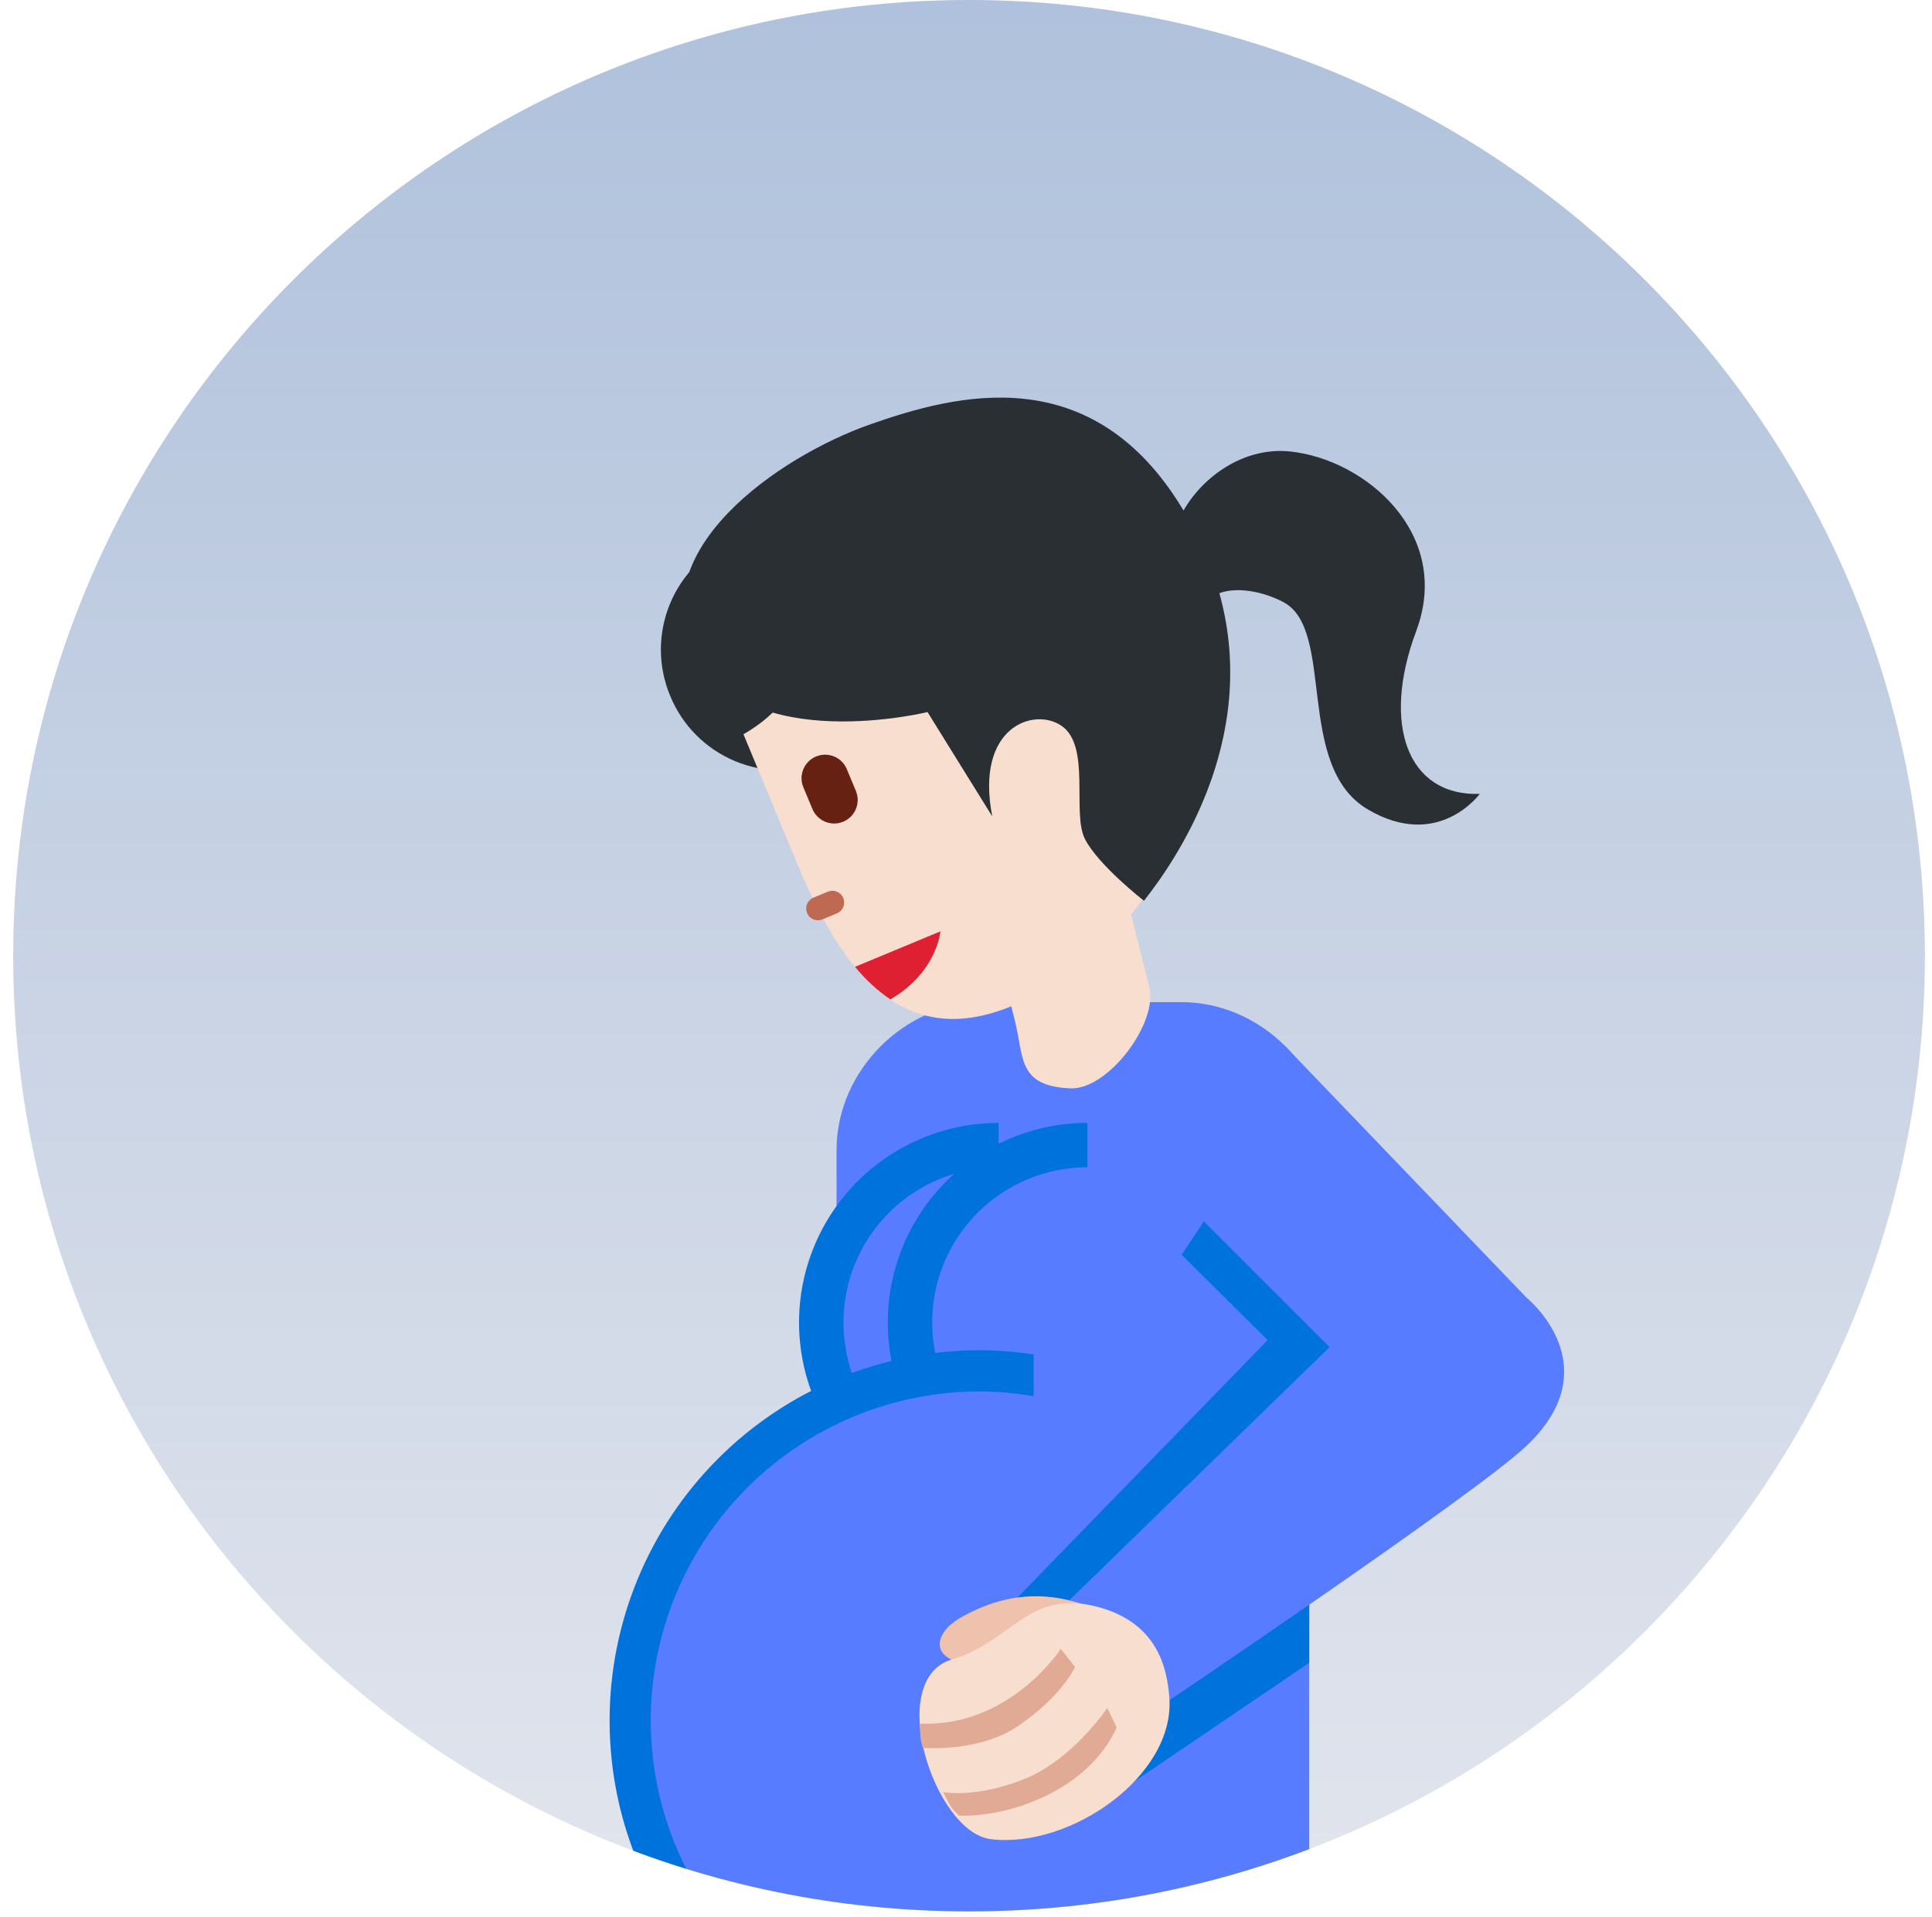
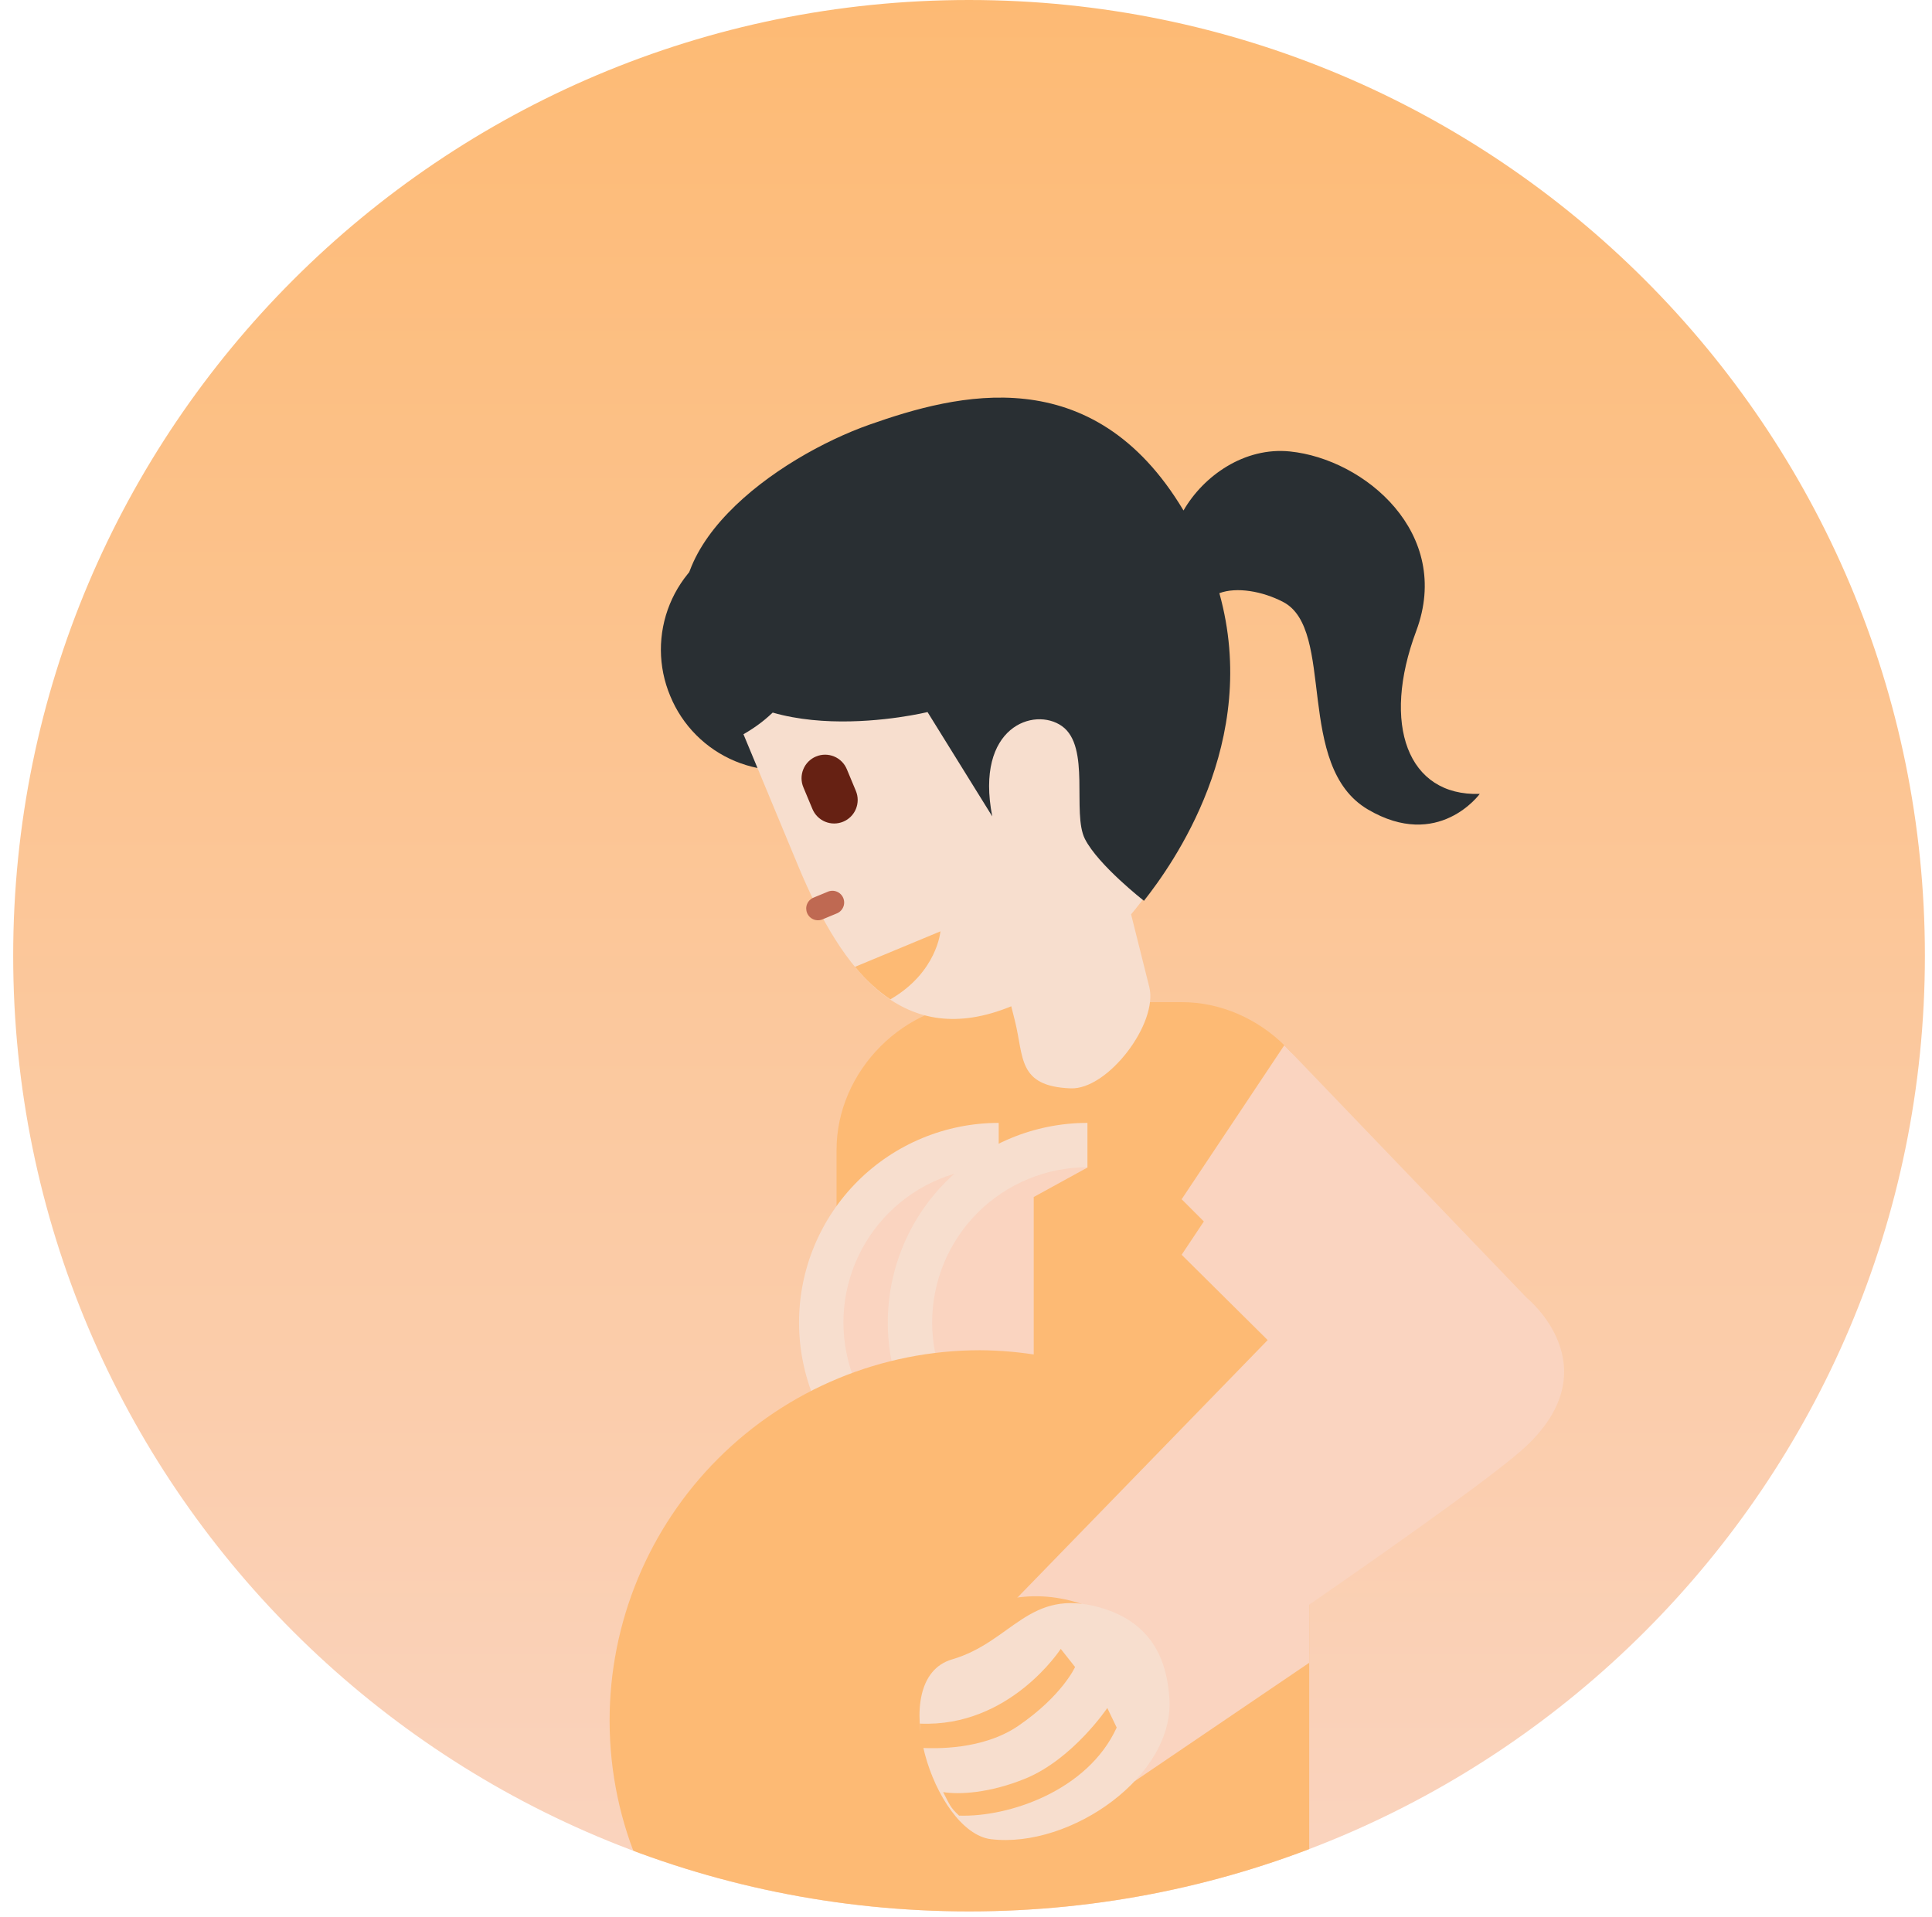
<svg xmlns="http://www.w3.org/2000/svg" width="127" height="126" viewBox="0 0 127 126" fill="none">
  <circle cx="63.7" cy="62.833" r="62.833" fill="url(#paint0_linear_4741_2340)" />
  <mask id="mask0_4741_2340" style="mask-type:alpha" maskUnits="userSpaceOnUse" x="0" y="0" width="127" height="126">
    <circle cx="63.7" cy="62.833" r="62.833" fill="url(#paint1_linear_4741_2340)" />
  </mask>
  <g mask="url(#mask0_4741_2340)">
-     <path d="M77.671 65.887H64.711C59.481 65.887 54.99 70.381 54.99 75.607V130.695H86.062V104.576L87.394 99.466V75.607C87.394 70.378 82.9 65.887 77.671 65.887Z" fill="#577CFF" />
-     <path d="M65.649 73.826C62.169 73.826 58.831 75.209 56.369 77.67C53.908 80.131 52.525 83.469 52.525 86.95C52.525 90.431 53.908 93.769 56.369 96.23C58.831 98.691 62.169 100.074 65.649 100.074V73.826Z" fill="#0072DB" />
-     <path d="M65.651 76.742C62.944 76.742 60.347 77.818 58.433 79.732C56.519 81.646 55.443 84.242 55.443 86.95C55.443 89.657 56.519 92.253 58.433 94.167C60.347 96.082 62.944 97.157 65.651 97.157V76.742Z" fill="#577CFF" />
-     <path d="M71.483 73.826C68.002 73.826 64.664 75.209 62.203 77.67C59.742 80.131 58.359 83.469 58.359 86.95C58.359 90.431 59.742 93.769 62.203 96.23C64.664 98.691 68.002 100.074 71.483 100.074V73.826Z" fill="#0072DB" />
-     <path d="M71.483 76.742C68.776 76.742 66.179 77.818 64.265 79.732C62.351 81.646 61.275 84.242 61.275 86.95C61.275 89.657 62.351 92.253 64.265 94.167C66.179 96.082 68.776 97.157 71.483 97.157V76.742Z" fill="#577CFF" />
-     <path d="M47.608 130.695H68.472V89.136C67.132 88.902 65.775 88.78 64.415 88.772C57.959 88.772 51.767 91.336 47.202 95.901C42.637 100.467 40.072 106.658 40.072 113.115C40.072 120.032 42.971 126.262 47.608 130.695Z" fill="#0072DB" />
-     <path d="M67.952 78.699V91.796C66.783 91.593 65.6 91.486 64.414 91.478C61.573 91.478 58.759 92.037 56.134 93.124C53.508 94.212 51.123 95.805 49.114 97.815C47.105 99.824 45.511 102.209 44.424 104.835C43.336 107.46 42.777 110.274 42.777 113.115C42.778 116.555 43.599 119.945 45.175 123.002C46.75 126.06 49.032 128.698 51.833 130.695H83.027V70.422L67.952 78.699Z" fill="#577CFF" />
-     <path d="M84.427 72.367L98.571 87.282L86.066 100.438L86.06 109.321L74.569 117.119L66.867 105.048L83.33 88.104L77.675 82.496L84.427 72.367Z" fill="#0072DB" />
-     <path d="M84.423 68.721L100.359 85.327C100.359 85.327 105.891 89.783 100.359 95.047C97.037 98.206 76.222 112.225 76.222 112.225L69.742 105.744L87.398 88.567L77.675 78.846L84.423 68.721Z" fill="#577CFF" />
-     <path d="M72.447 105.996C69.169 104.436 66.06 104.651 63.054 106.41C61.616 107.253 61.03 108.828 63.231 109.35C65.442 109.866 72.447 105.996 72.447 105.996Z" fill="#EEC2AD" />
+     <path d="M77.671 65.887H64.711C59.481 65.887 54.99 70.381 54.99 75.607V130.695H86.062V104.576L87.394 99.466V75.607C87.394 70.378 82.9 65.887 77.671 65.887Z" fill="#fdba74" />
+     <path d="M65.649 73.826C62.169 73.826 58.831 75.209 56.369 77.67C53.908 80.131 52.525 83.469 52.525 86.95C52.525 90.431 53.908 93.769 56.369 96.23C58.831 98.691 62.169 100.074 65.649 100.074V73.826Z" fill="#F7DECE" />
+     <path d="M65.651 76.742C62.944 76.742 60.347 77.818 58.433 79.732C56.519 81.646 55.443 84.242 55.443 86.95C55.443 89.657 56.519 92.253 58.433 94.167C60.347 96.082 62.944 97.157 65.651 97.157V76.742Z" fill="#FAD4C0" />
+     <path d="M71.483 73.826C68.002 73.826 64.664 75.209 62.203 77.67C59.742 80.131 58.359 83.469 58.359 86.95C58.359 90.431 59.742 93.769 62.203 96.23C64.664 98.691 68.002 100.074 71.483 100.074V73.826Z" fill="#F7DECE" />
+     <path d="M71.483 76.742C68.776 76.742 66.179 77.818 64.265 79.732C62.351 81.646 61.275 84.242 61.275 86.95C61.275 89.657 62.351 92.253 64.265 94.167C66.179 96.082 68.776 97.157 71.483 97.157V76.742Z" fill="#FAD4C0" />
+     <path d="M47.608 130.695H68.472V89.136C67.132 88.902 65.775 88.78 64.415 88.772C57.959 88.772 51.767 91.336 47.202 95.901C42.637 100.467 40.072 106.658 40.072 113.115C40.072 120.032 42.971 126.262 47.608 130.695Z" fill="#fdba74" />
+     <path d="M67.952 78.699V91.796C66.783 91.593 65.6 91.486 64.414 91.478C61.573 91.478 58.759 92.037 56.134 93.124C53.508 94.212 51.123 95.805 49.114 97.815C47.105 99.824 45.511 102.209 44.424 104.835C43.336 107.46 42.777 110.274 42.777 113.115C42.778 116.555 43.599 119.945 45.175 123.002C46.75 126.06 49.032 128.698 51.833 130.695H83.027V70.422L67.952 78.699Z" fill="#fdba74" />
+     <path d="M84.427 72.367L98.571 87.282L86.066 100.438L86.06 109.321L74.569 117.119L66.867 105.048L83.33 88.104L77.675 82.496L84.427 72.367Z" fill="#FAD4C0" />
+     <path d="M84.423 68.721L100.359 85.327C100.359 85.327 105.891 89.783 100.359 95.047C97.037 98.206 76.222 112.225 76.222 112.225L69.742 105.744L87.398 88.567L77.675 78.846L84.423 68.721Z" fill="#FAD4C0" />
+     <path d="M72.447 105.996C69.169 104.436 66.06 104.651 63.054 106.41C61.616 107.253 61.03 108.828 63.231 109.35C65.442 109.866 72.447 105.996 72.447 105.996Z" fill="#fdba74" />
    <path d="M76.866 111.589C77.271 116.737 70.374 121.546 65.142 120.919C61.403 120.47 58.148 110.396 62.584 109.098C66.539 107.944 67.633 104.351 72.325 105.692C76.052 106.76 76.717 109.612 76.866 111.589Z" fill="#F7DECE" />
-     <path d="M73.406 113.58L72.788 112.294C72.788 112.294 70.539 115.639 67.413 116.931C65.042 117.899 63.044 117.995 61.997 117.823C62.446 118.678 62.455 118.824 63.044 119.369C66.302 119.483 71.507 117.736 73.406 113.58ZM66.94 113.466C69.827 111.489 70.67 109.599 70.67 109.599L69.728 108.406C69.728 108.406 66.389 113.586 60.463 113.32C60.507 114.044 60.448 114.184 60.661 114.924C61.457 114.951 64.595 115.07 66.94 113.466Z" fill="#E0AA94" />
+     <path d="M73.406 113.58L72.788 112.294C72.788 112.294 70.539 115.639 67.413 116.931C65.042 117.899 63.044 117.995 61.997 117.823C62.446 118.678 62.455 118.824 63.044 119.369C66.302 119.483 71.507 117.736 73.406 113.58ZM66.94 113.466C69.827 111.489 70.67 109.599 70.67 109.599L69.728 108.406C69.728 108.406 66.389 113.586 60.463 113.32C60.507 114.044 60.448 114.184 60.661 114.924C61.457 114.951 64.595 115.07 66.94 113.466Z" fill="#fdba74" />
    <path d="M58.573 39.729C58.975 40.684 59.184 41.708 59.189 42.744C59.195 43.78 58.996 44.806 58.604 45.765C58.212 46.724 57.636 47.596 56.907 48.332C56.178 49.068 55.311 49.653 54.356 50.053C53.398 50.448 52.372 50.65 51.336 50.648C50.3 50.646 49.274 50.439 48.318 50.041C47.361 49.642 46.493 49.059 45.762 48.324C45.031 47.59 44.452 46.718 44.059 45.76C43.657 44.805 43.448 43.78 43.443 42.744C43.439 41.709 43.638 40.682 44.03 39.723C44.422 38.764 45 37.892 45.729 37.156C46.459 36.421 47.326 35.836 48.281 35.436C49.239 35.042 50.265 34.84 51.301 34.842C52.336 34.844 53.361 35.05 54.317 35.449C55.273 35.848 56.141 36.431 56.871 37.166C57.602 37.9 58.18 38.771 58.573 39.729Z" fill="#292F33" />
    <path d="M74.352 60.114C77.86 55.929 79.954 50.58 78.155 46.258L75.18 39.092C59.099 45.147 52.482 36.838 52.482 36.838C52.482 36.838 55.631 44.415 48.871 48.273L52.467 56.929C55.407 63.998 59.414 69.061 66.475 66.159L66.714 67.11C67.314 69.493 66.874 71.421 70.382 71.555C72.835 71.648 76.148 67.268 75.547 64.885L74.352 60.114Z" fill="#F7DECE" />
    <path d="M93.095 41.487C95.498 35.065 89.715 30.183 84.792 29.681C81.805 29.378 79.111 31.282 77.798 33.563C71.817 23.548 62.869 25.907 57.176 27.911C51.145 30.034 42.174 36.278 45.694 42.989C49.215 49.702 60.971 46.815 60.971 46.815L65.226 53.674C64.076 47.771 67.996 46.453 69.807 47.739C71.715 49.096 70.449 53.444 71.318 55.159C72.187 56.873 75.197 59.224 75.197 59.224C77.046 56.873 82.882 48.789 80.155 38.999C81.283 38.576 82.978 38.862 84.346 39.576C87.822 41.382 85.083 50.376 89.919 53.219C94.553 55.946 97.271 52.196 97.271 52.196C92.523 52.353 90.799 47.626 93.095 41.487Z" fill="#292F33" />
    <path d="M54.982 60.064L54.084 60.437C53.989 60.479 53.888 60.502 53.785 60.504C53.682 60.506 53.579 60.487 53.484 60.449C53.388 60.411 53.301 60.355 53.227 60.282C53.154 60.21 53.095 60.124 53.056 60.029C53.016 59.934 52.996 59.831 52.996 59.728C52.996 59.625 53.017 59.523 53.058 59.429C53.098 59.334 53.157 59.248 53.231 59.176C53.305 59.105 53.393 59.048 53.489 59.011L54.39 58.638C54.484 58.593 54.587 58.569 54.691 58.565C54.796 58.561 54.9 58.579 54.997 58.617C55.094 58.654 55.183 58.711 55.258 58.784C55.333 58.857 55.392 58.944 55.432 59.041C55.472 59.137 55.492 59.241 55.491 59.345C55.49 59.45 55.468 59.553 55.425 59.648C55.383 59.744 55.322 59.83 55.246 59.901C55.17 59.973 55.08 60.028 54.982 60.064Z" fill="#BF6952" />
    <path d="M55.424 54.024C55.045 54.181 54.621 54.181 54.242 54.024C53.864 53.868 53.563 53.568 53.406 53.19L52.808 51.758C52.65 51.379 52.65 50.953 52.807 50.574C52.963 50.194 53.264 49.893 53.643 49.736C54.022 49.578 54.448 49.578 54.828 49.734C55.207 49.891 55.508 50.192 55.666 50.571L56.261 52C56.339 52.188 56.38 52.389 56.38 52.593C56.38 52.796 56.34 52.998 56.263 53.186C56.185 53.374 56.071 53.545 55.927 53.689C55.783 53.833 55.612 53.947 55.424 54.024Z" fill="#662113" />
-     <path d="M56.205 63.566C56.914 64.426 57.69 65.143 58.526 65.703C61.603 63.927 61.819 61.232 61.819 61.232L56.351 63.504L56.205 63.566Z" fill="#DF1F32" />
+     <path d="M56.205 63.566C56.914 64.426 57.69 65.143 58.526 65.703C61.603 63.927 61.819 61.232 61.819 61.232L56.351 63.504L56.205 63.566Z" fill="#fdba74" />
  </g>
  <defs>
    <linearGradient id="paint0_linear_4741_2340" x1="63.7" y1="0" x2="63.7" y2="125.665" gradientUnits="userSpaceOnUse">
-       <stop stop-color="#AFC1DC" />
-       <stop offset="1" stop-color="#E2E5ED" />
+       <stop stop-color="#fdba74" />
+       <stop offset="1" stop-color="#FAD4C0" />
    </linearGradient>
    <linearGradient id="paint1_linear_4741_2340" x1="63.7" y1="0" x2="63.7" y2="125.665" gradientUnits="userSpaceOnUse">
-       <stop stop-color="#AFC1DC" />
-       <stop offset="1" stop-color="#E2E5ED" />
+       <stop stop-color="#fdba74" />
+       <stop offset="1" stop-color="#FAD4C0" />
    </linearGradient>
  </defs>
</svg>
